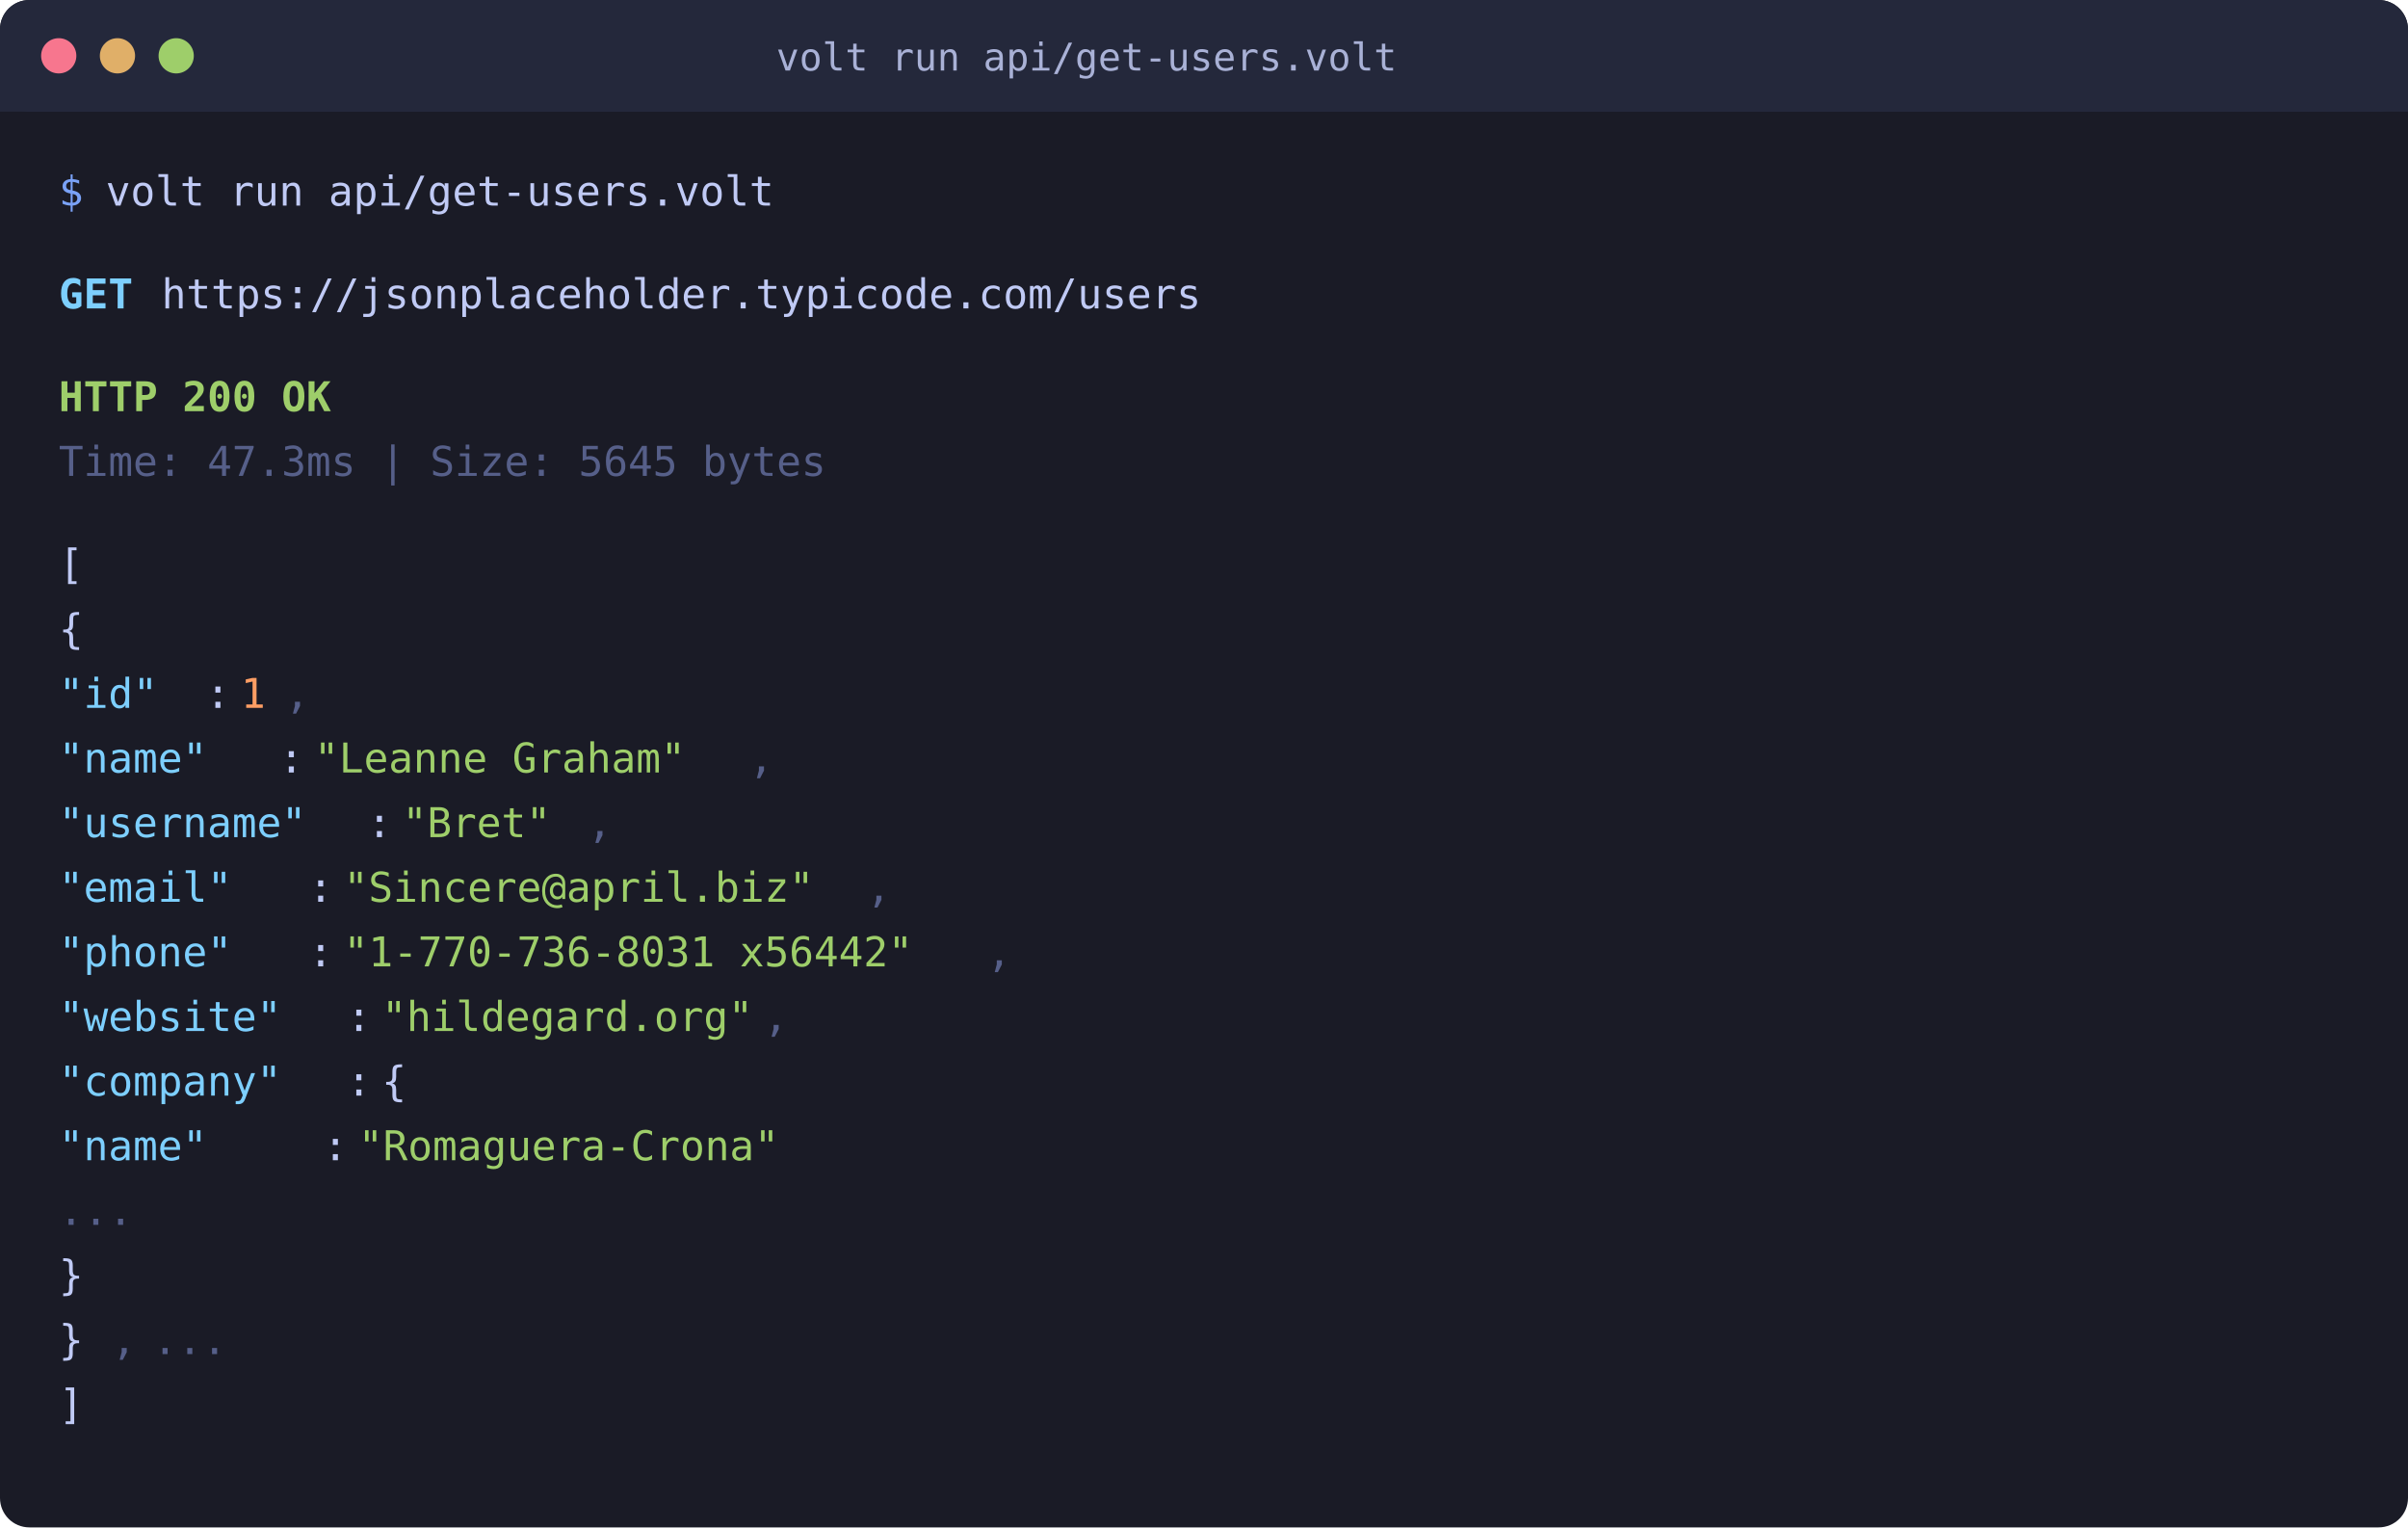
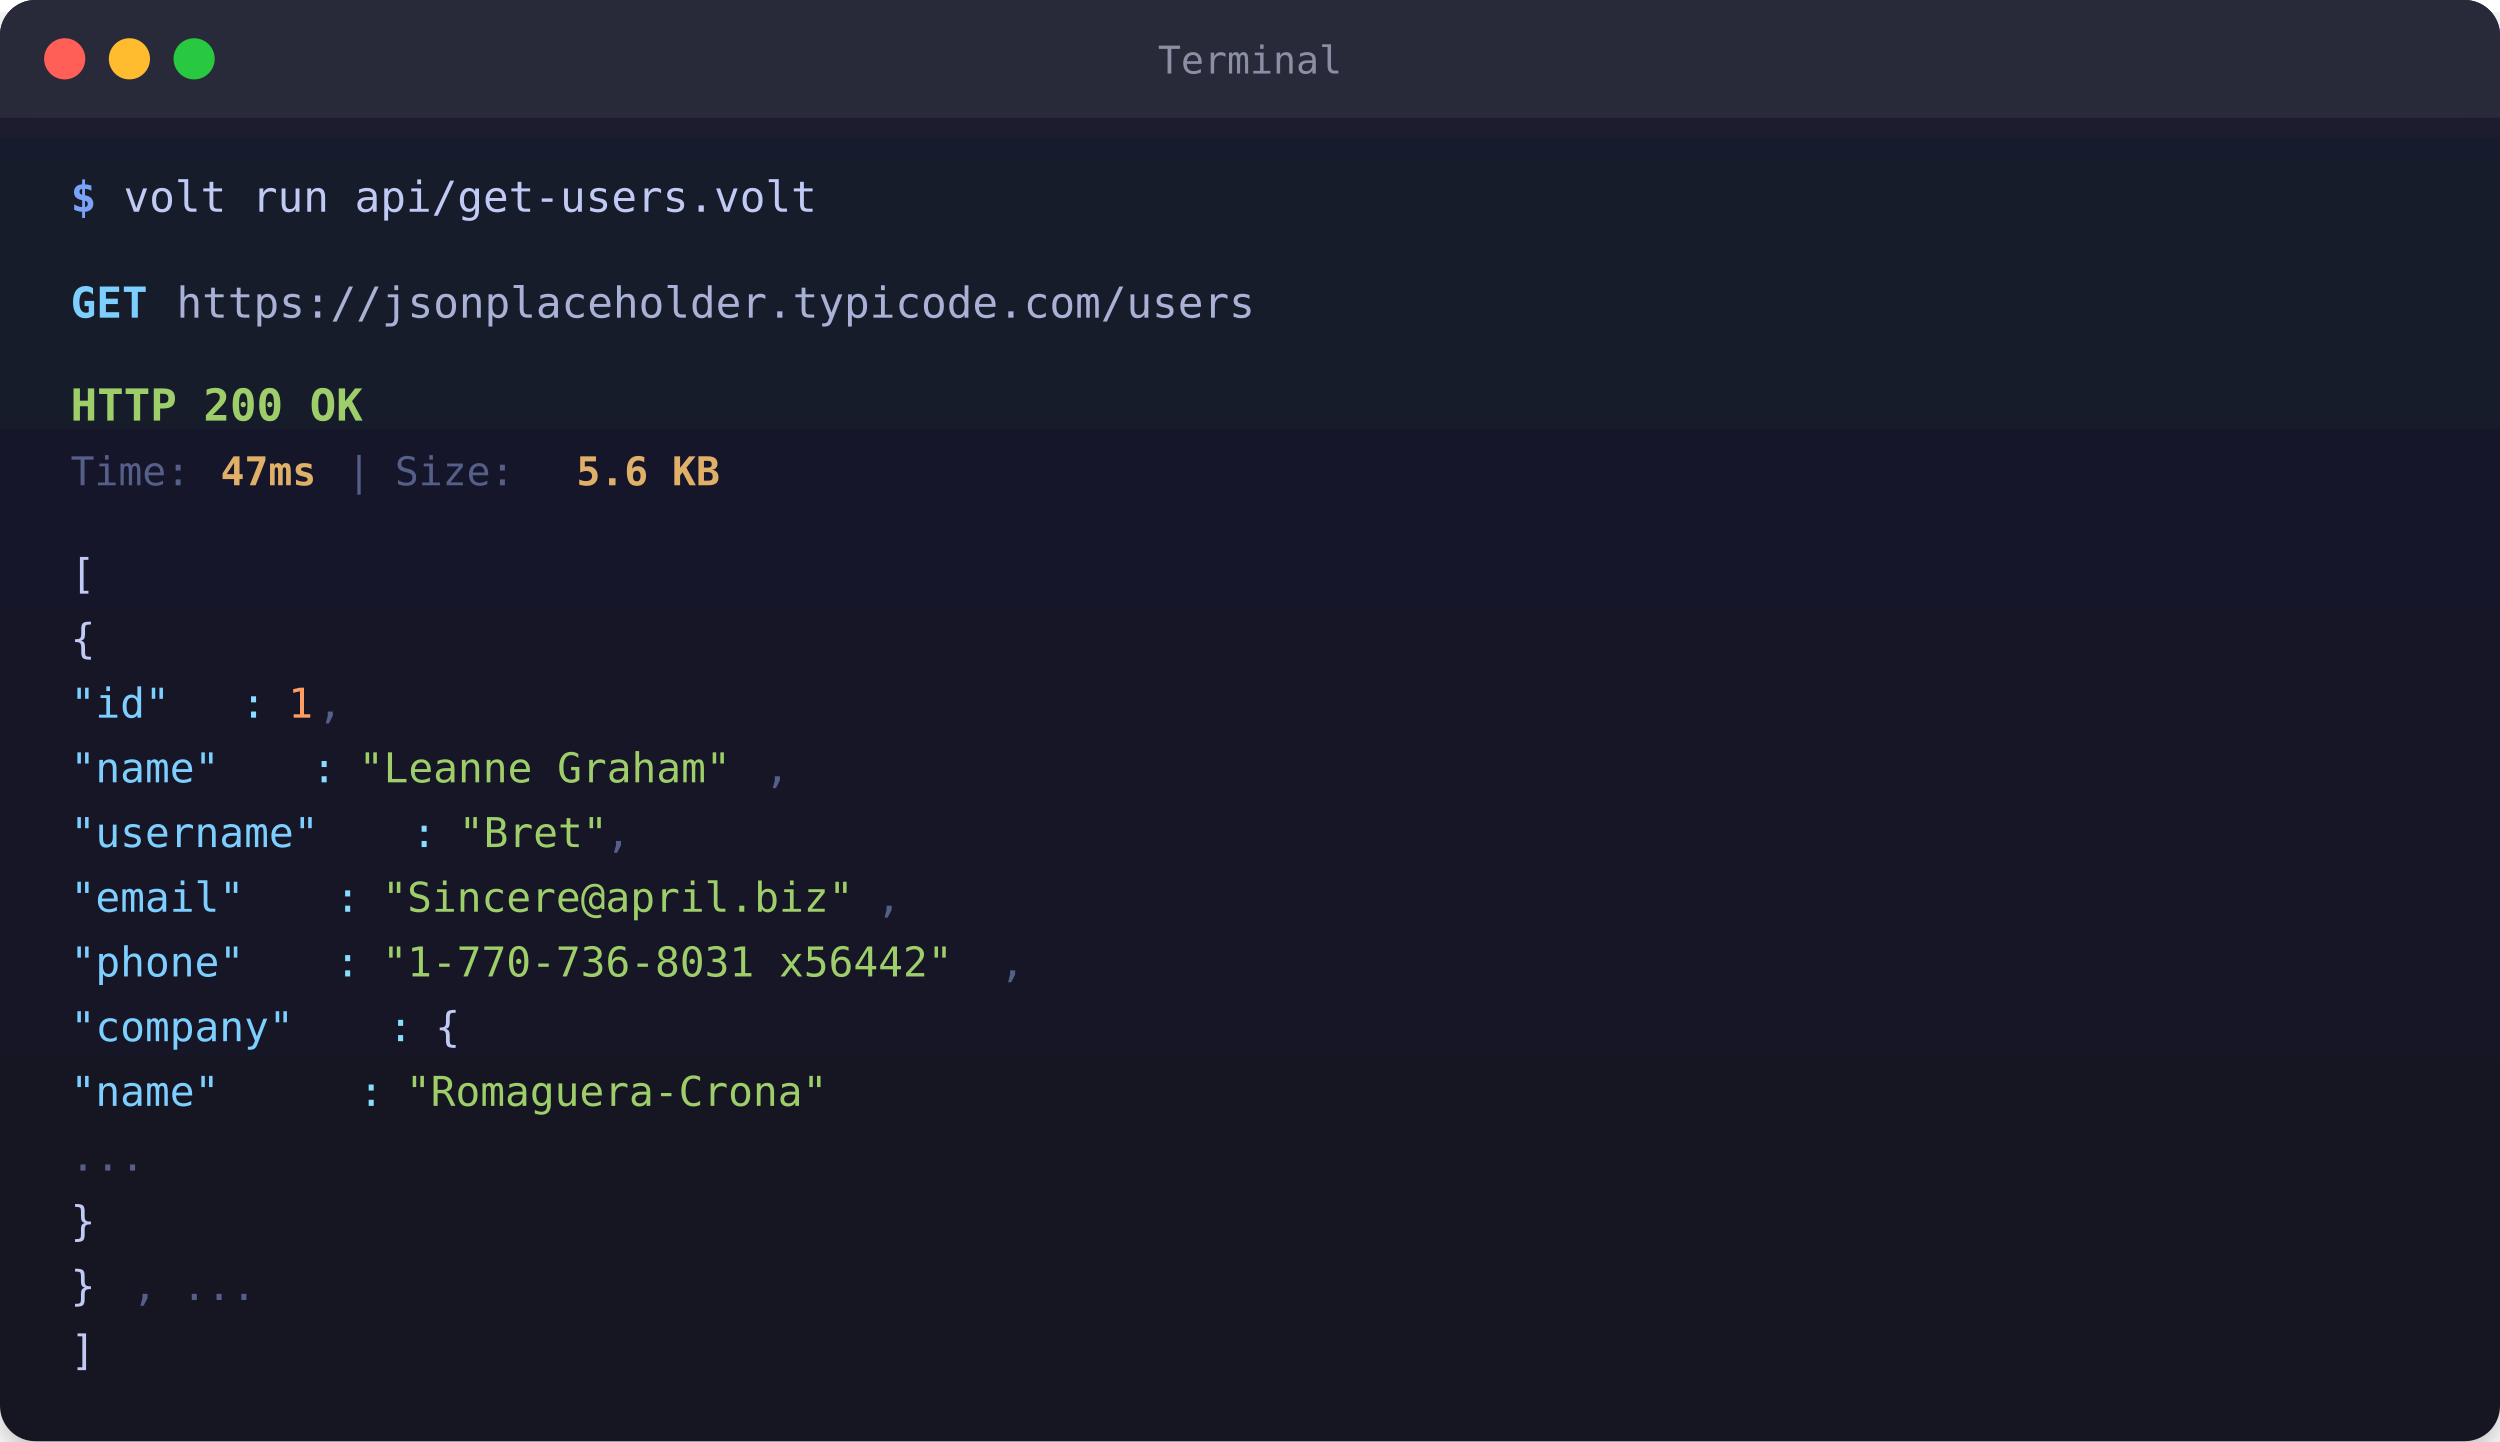
- <svg xmlns="http://www.w3.org/2000/svg" width="820" height="520" viewBox="0 0 820 520">
+ <svg xmlns="http://www.w3.org/2000/svg" width="850" height="490" viewBox="0 0 850 490">
  <defs>
-     <style>
-       .bg { fill: #1a1b26; }
-       .titlebar { fill: #24283b; }
-       .dot-red { fill: #f7768e; }
-       .dot-yellow { fill: #e0af68; }
-       .dot-green { fill: #9ece6a; }
-       .title { fill: #a9b1d6; font-family: 'SF Mono', 'Cascadia Code', 'Fira Code', 'Consolas', monospace; font-size: 13px; }
-       .prompt { fill: #7aa2f7; font-family: 'SF Mono', 'Cascadia Code', 'Fira Code', 'Consolas', monospace; font-size: 14px; }
-       .cmd { fill: #c0caf5; font-family: 'SF Mono', 'Cascadia Code', 'Fira Code', 'Consolas', monospace; font-size: 14px; }
-       .method { fill: #7dcfff; font-family: 'SF Mono', 'Cascadia Code', 'Fira Code', 'Consolas', monospace; font-size: 14px; font-weight: bold; }
-       .url { fill: #c0caf5; font-family: 'SF Mono', 'Cascadia Code', 'Fira Code', 'Consolas', monospace; font-size: 14px; }
-       .status { fill: #9ece6a; font-family: 'SF Mono', 'Cascadia Code', 'Fira Code', 'Consolas', monospace; font-size: 14px; font-weight: bold; }
-       .meta { fill: #565f89; font-family: 'SF Mono', 'Cascadia Code', 'Fira Code', 'Consolas', monospace; font-size: 14px; }
-       .key { fill: #7dcfff; font-family: 'SF Mono', 'Cascadia Code', 'Fira Code', 'Consolas', monospace; font-size: 14px; }
-       .str { fill: #9ece6a; font-family: 'SF Mono', 'Cascadia Code', 'Fira Code', 'Consolas', monospace; font-size: 14px; }
-       .num { fill: #ff9e64; font-family: 'SF Mono', 'Cascadia Code', 'Fira Code', 'Consolas', monospace; font-size: 14px; }
-       .brace { fill: #c0caf5; font-family: 'SF Mono', 'Cascadia Code', 'Fira Code', 'Consolas', monospace; font-size: 14px; }
-       .comma { fill: #565f89; font-family: 'SF Mono', 'Cascadia Code', 'Fira Code', 'Consolas', monospace; font-size: 14px; }
-     </style>
+     <linearGradient id="bgGrad" x1="0" y1="0" x2="0" y2="1">
+       <stop offset="0%" stop-color="#1a1b2e" />
+       <stop offset="100%" stop-color="#151621" />
+     </linearGradient>
+     <filter id="shadow">
+       <feDropShadow dx="0" dy="4" stdDeviation="8" flood-color="#000" flood-opacity="0.4" />
+     </filter>
  </defs>
-   <rect class="bg" width="820" height="520" rx="10" />
-   <rect class="titlebar" width="820" height="38" rx="10" />
-   <rect class="titlebar" y="28" width="820" height="10" />
-   <circle class="dot-red" cx="20" cy="19" r="6" />
-   <circle class="dot-yellow" cx="40" cy="19" r="6" />
-   <circle class="dot-green" cx="60" cy="19" r="6" />
-   <text class="title" x="370" y="24" text-anchor="middle">volt run api/get-users.volt</text>
-   <text class="prompt" x="20" y="70">$</text>
-   <text class="cmd" x="36" y="70"> volt run api/get-users.volt</text>
-   <text class="method" x="20" y="105">GET</text>
-   <text class="url" x="55" y="105">https://jsonplaceholder.typicode.com/users</text>
-   <text class="status" x="20" y="140">HTTP 200 OK</text>
-   <text class="meta" x="20" y="162">Time: 47.3ms | Size: 5645 bytes</text>
-   <text class="brace" x="20" y="197">[</text>
-   <text class="brace" x="20" y="219">  {</text>
-   <text class="key" x="20" y="241">    "id"</text>
-   <text class="brace" x="70" y="241">:</text>
-   <text class="num" x="82" y="241"> 1</text>
-   <text class="comma" x="97" y="241">,</text>
-   <text class="key" x="20" y="263">    "name"</text>
-   <text class="brace" x="95" y="263">:</text>
-   <text class="str" x="107" y="263"> "Leanne Graham"</text>
-   <text class="comma" x="255" y="263">,</text>
-   <text class="key" x="20" y="285">    "username"</text>
-   <text class="brace" x="125" y="285">:</text>
-   <text class="str" x="137" y="285"> "Bret"</text>
-   <text class="comma" x="200" y="285">,</text>
-   <text class="key" x="20" y="307">    "email"</text>
-   <text class="brace" x="105" y="307">:</text>
-   <text class="str" x="117" y="307"> "Sincere@april.biz"</text>
-   <text class="comma" x="295" y="307">,</text>
-   <text class="key" x="20" y="329">    "phone"</text>
-   <text class="brace" x="105" y="329">:</text>
-   <text class="str" x="117" y="329"> "1-770-736-8031 x56442"</text>
-   <text class="comma" x="336" y="329">,</text>
-   <text class="key" x="20" y="351">    "website"</text>
-   <text class="brace" x="118" y="351">:</text>
-   <text class="str" x="130" y="351"> "hildegard.org"</text>
-   <text class="comma" x="260" y="351">,</text>
-   <text class="key" x="20" y="373">    "company"</text>
-   <text class="brace" x="118" y="373">:</text>
-   <text class="brace" x="130" y="373"> {</text>
-   <text class="key" x="20" y="395">      "name"</text>
-   <text class="brace" x="110" y="395">:</text>
-   <text class="str" x="122" y="395"> "Romaguera-Crona"</text>
-   <text class="meta" x="20" y="417">      ...</text>
-   <text class="brace" x="20" y="439">    }</text>
-   <text class="brace" x="20" y="461">  }</text>
-   <text class="comma" x="38" y="461">,</text>
-   <text class="meta" x="52" y="461"> ...</text>
-   <text class="brace" x="20" y="483">]</text>
+   <rect width="850" height="490" rx="12" fill="url(#bgGrad)" filter="url(#shadow)" />
+   <rect width="850" height="40" rx="12" fill="#282a3a" />
+   <rect y="30" width="850" height="10" fill="#282a3a" />
+   <circle cx="22" cy="20" r="7" fill="#ff5f57" />
+   <circle cx="44" cy="20" r="7" fill="#febc2e" />
+   <circle cx="66" cy="20" r="7" fill="#28c840" />
+   <text x="425" y="25" text-anchor="middle" fill="#8b8fa3" font-family="'SF Mono',Consolas,monospace" font-size="13">Terminal</text>
+   <text x="24" y="72" fill="#7aa2f7" font-family="'SF Mono',Consolas,monospace" font-size="14.5" font-weight="bold">$</text>
+   <text x="42" y="72" fill="#c0caf5" font-family="'SF Mono',Consolas,monospace" font-size="14.5"> volt run api/get-users.volt</text>
+   <text x="24" y="108" fill="#7dcfff" font-family="'SF Mono',Consolas,monospace" font-size="14.5" font-weight="bold">GET</text>
+   <text x="60" y="108" fill="#a9b1d6" font-family="'SF Mono',Consolas,monospace" font-size="14.5"> https://jsonplaceholder.typicode.com/users</text>
+   <text x="24" y="143" fill="#9ece6a" font-family="'SF Mono',Consolas,monospace" font-size="15" font-weight="bold">HTTP 200 OK</text>
+   <text x="24" y="165" fill="#565f89" font-family="'SF Mono',Consolas,monospace" font-size="13.5">Time: </text>
+   <text x="75" y="165" fill="#e0af68" font-family="'SF Mono',Consolas,monospace" font-size="13.5" font-weight="bold">47ms</text>
+   <text x="118" y="165" fill="#565f89" font-family="'SF Mono',Consolas,monospace" font-size="13.5"> | Size: </text>
+   <text x="196" y="165" fill="#e0af68" font-family="'SF Mono',Consolas,monospace" font-size="13.5" font-weight="bold">5.6 KB</text>
+   <text x="24" y="200" fill="#c0caf5" font-family="'SF Mono',Consolas,monospace" font-size="14">[</text>
+   <text x="24" y="222" fill="#c0caf5" font-family="'SF Mono',Consolas,monospace" font-size="14">  {</text>
+   <text x="24" y="244" fill="#7dcfff" font-family="'SF Mono',Consolas,monospace" font-size="14">    "id"</text>
+   <text x="82" y="244" fill="#89ddff" font-family="'SF Mono',Consolas,monospace" font-size="14">:</text>
+   <text x="98" y="244" fill="#ff9e64" font-family="'SF Mono',Consolas,monospace" font-size="14">1</text>
+   <text x="108" y="244" fill="#565f89" font-family="'SF Mono',Consolas,monospace" font-size="14">,</text>
+   <text x="24" y="266" fill="#7dcfff" font-family="'SF Mono',Consolas,monospace" font-size="14">    "name"</text>
+   <text x="106" y="266" fill="#89ddff" font-family="'SF Mono',Consolas,monospace" font-size="14">:</text>
+   <text x="122" y="266" fill="#9ece6a" font-family="'SF Mono',Consolas,monospace" font-size="14">"Leanne Graham"</text>
+   <text x="260" y="266" fill="#565f89" font-family="'SF Mono',Consolas,monospace" font-size="14">,</text>
+   <text x="24" y="288" fill="#7dcfff" font-family="'SF Mono',Consolas,monospace" font-size="14">    "username"</text>
+   <text x="140" y="288" fill="#89ddff" font-family="'SF Mono',Consolas,monospace" font-size="14">:</text>
+   <text x="156" y="288" fill="#9ece6a" font-family="'SF Mono',Consolas,monospace" font-size="14">"Bret"</text>
+   <text x="206" y="288" fill="#565f89" font-family="'SF Mono',Consolas,monospace" font-size="14">,</text>
+   <text x="24" y="310" fill="#7dcfff" font-family="'SF Mono',Consolas,monospace" font-size="14">    "email"</text>
+   <text x="114" y="310" fill="#89ddff" font-family="'SF Mono',Consolas,monospace" font-size="14">:</text>
+   <text x="130" y="310" fill="#9ece6a" font-family="'SF Mono',Consolas,monospace" font-size="14">"Sincere@april.biz"</text>
+   <text x="298" y="310" fill="#565f89" font-family="'SF Mono',Consolas,monospace" font-size="14">,</text>
+   <text x="24" y="332" fill="#7dcfff" font-family="'SF Mono',Consolas,monospace" font-size="14">    "phone"</text>
+   <text x="114" y="332" fill="#89ddff" font-family="'SF Mono',Consolas,monospace" font-size="14">:</text>
+   <text x="130" y="332" fill="#9ece6a" font-family="'SF Mono',Consolas,monospace" font-size="14">"1-770-736-8031 x56442"</text>
+   <text x="340" y="332" fill="#565f89" font-family="'SF Mono',Consolas,monospace" font-size="14">,</text>
+   <text x="24" y="354" fill="#7dcfff" font-family="'SF Mono',Consolas,monospace" font-size="14">    "company"</text>
+   <text x="132" y="354" fill="#89ddff" font-family="'SF Mono',Consolas,monospace" font-size="14">:</text>
+   <text x="148" y="354" fill="#c0caf5" font-family="'SF Mono',Consolas,monospace" font-size="14">{</text>
+   <text x="24" y="376" fill="#7dcfff" font-family="'SF Mono',Consolas,monospace" font-size="14">      "name"</text>
+   <text x="122" y="376" fill="#89ddff" font-family="'SF Mono',Consolas,monospace" font-size="14">:</text>
+   <text x="138" y="376" fill="#9ece6a" font-family="'SF Mono',Consolas,monospace" font-size="14">"Romaguera-Crona"</text>
+   <text x="24" y="398" fill="#565f89" font-family="'SF Mono',Consolas,monospace" font-size="14">      ...</text>
+   <text x="24" y="420" fill="#c0caf5" font-family="'SF Mono',Consolas,monospace" font-size="14">    }</text>
+   <text x="24" y="442" fill="#c0caf5" font-family="'SF Mono',Consolas,monospace" font-size="14">  }</text>
+   <text x="45" y="442" fill="#565f89" font-family="'SF Mono',Consolas,monospace" font-size="14">,  ...</text>
+   <text x="24" y="464" fill="#c0caf5" font-family="'SF Mono',Consolas,monospace" font-size="14">]</text>
</svg>
